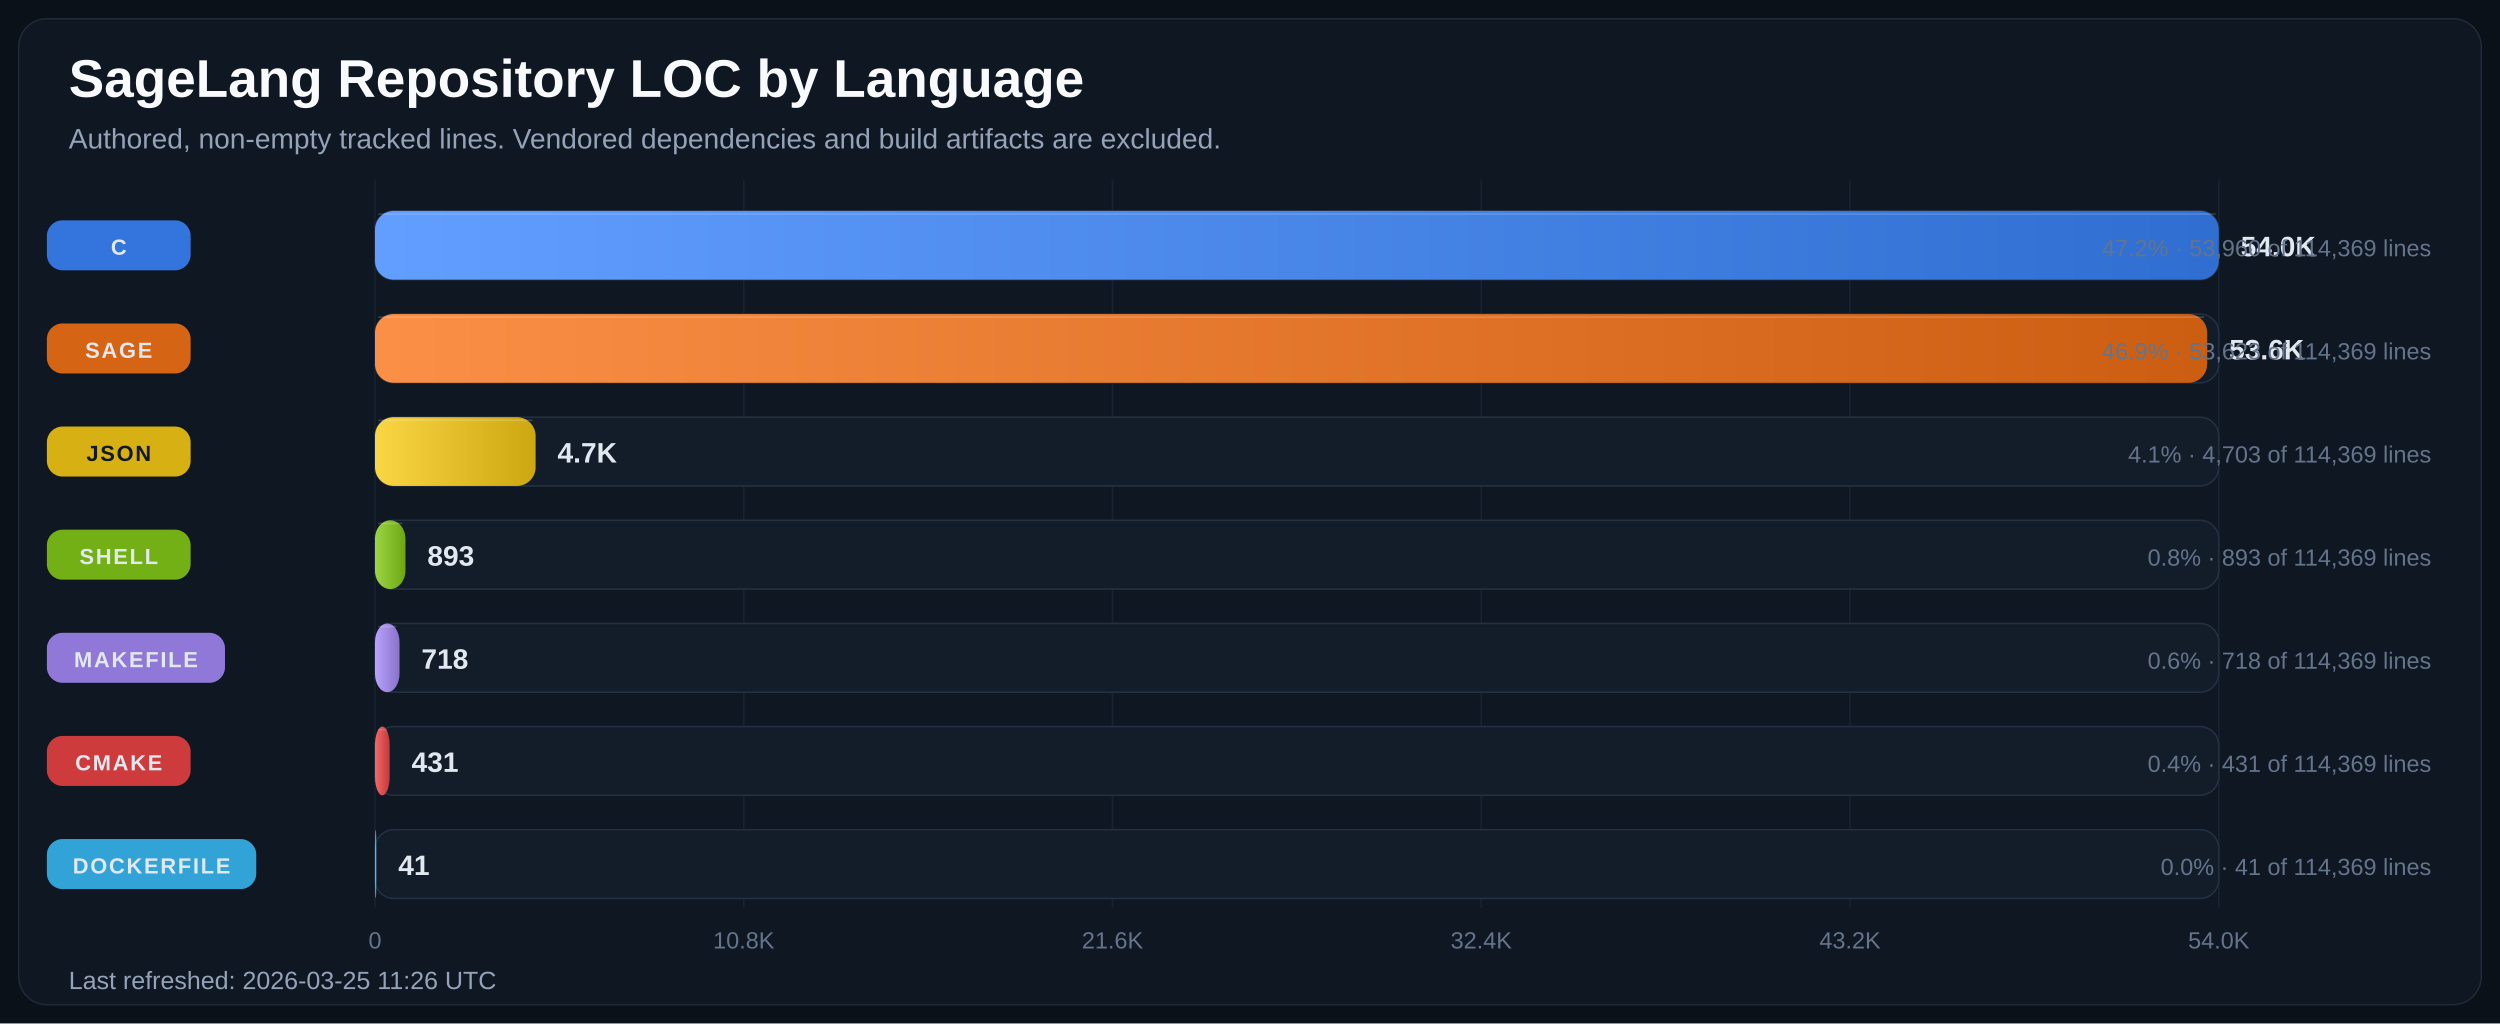
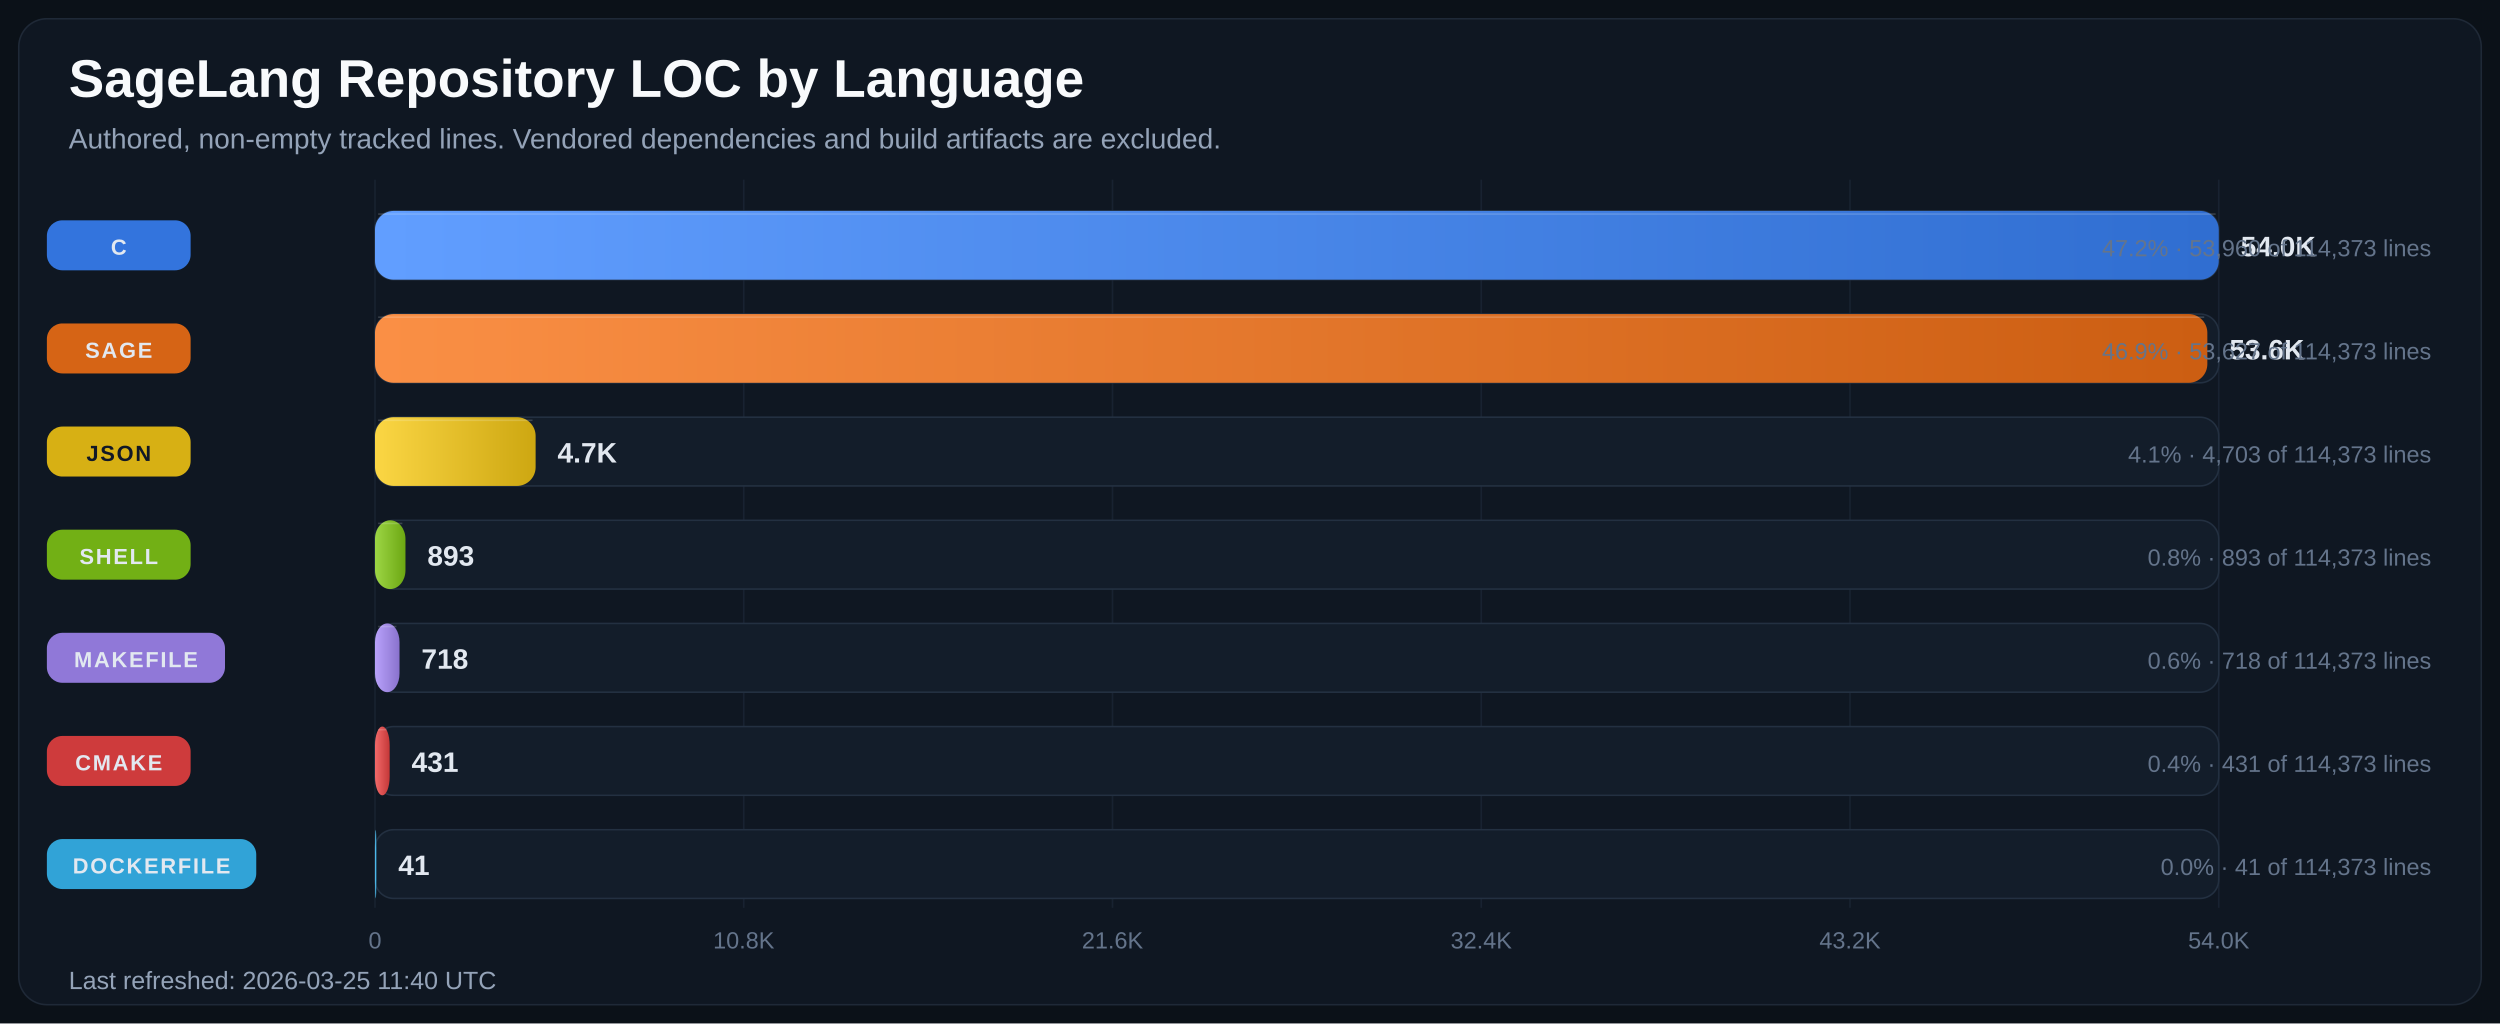
<svg xmlns="http://www.w3.org/2000/svg" width="1600" height="655" viewBox="0 0 1600 655" role="img" aria-labelledby="title desc">
  <defs>
    <linearGradient id="bar-gradient-0" x1="0%" y1="0%" x2="100%" y2="0%">
      <stop offset="0%" stop-color="#619EFF" />
      <stop offset="100%" stop-color="#306ED1" />
    </linearGradient>
    <linearGradient id="bar-gradient-1" x1="0%" y1="0%" x2="100%" y2="0%">
      <stop offset="0%" stop-color="#FA8F45" />
      <stop offset="100%" stop-color="#CC5E12" />
    </linearGradient>
    <linearGradient id="bar-gradient-2" x1="0%" y1="0%" x2="100%" y2="0%">
      <stop offset="0%" stop-color="#FBD644" />
      <stop offset="100%" stop-color="#CDA711" />
    </linearGradient>
    <linearGradient id="bar-gradient-3" x1="0%" y1="0%" x2="100%" y2="0%">
      <stop offset="0%" stop-color="#9DD645" />
      <stop offset="100%" stop-color="#6CA712" />
    </linearGradient>
    <linearGradient id="bar-gradient-4" x1="0%" y1="0%" x2="100%" y2="0%">
      <stop offset="0%" stop-color="#B9A2FB" />
      <stop offset="100%" stop-color="#8972CD" />
    </linearGradient>
    <linearGradient id="bar-gradient-5" x1="0%" y1="0%" x2="100%" y2="0%">
      <stop offset="0%" stop-color="#F26969" />
      <stop offset="100%" stop-color="#C43838" />
    </linearGradient>
    <linearGradient id="bar-gradient-6" x1="0%" y1="0%" x2="100%" y2="0%">
      <stop offset="0%" stop-color="#60CAF9" />
      <stop offset="100%" stop-color="#2E9BCB" />
    </linearGradient>
  </defs>
  <rect width="100%" height="100%" fill="#0B1118" />
  <rect x="12" y="12" width="1576" height="631" rx="18" fill="#0F1722" stroke="#1F2937" />
  <text x="44" y="62" fill="#F8FAFC" font-size="34" font-family="Segoe UI, Arial, sans-serif" font-weight="700">SageLang Repository LOC by Language</text>
  <text x="44" y="95" fill="#94A3B8" font-size="18" font-family="Segoe UI, Arial, sans-serif">Authored, non-empty tracked lines. Vendored dependencies and build artifacts are excluded.</text>
  <line x1="240.0" y1="115" x2="240.0" y2="581" stroke="#182231" stroke-width="1" />
  <text x="240.0" y="607" text-anchor="middle" fill="#64748B" font-size="15" font-family="Segoe UI, Arial, sans-serif">0</text>
  <line x1="476.0" y1="115" x2="476.0" y2="581" stroke="#182231" stroke-width="1" />
  <text x="476.0" y="607" text-anchor="middle" fill="#64748B" font-size="15" font-family="Segoe UI, Arial, sans-serif">10.8K</text>
  <line x1="712.0" y1="115" x2="712.0" y2="581" stroke="#182231" stroke-width="1" />
  <text x="712.0" y="607" text-anchor="middle" fill="#64748B" font-size="15" font-family="Segoe UI, Arial, sans-serif">21.6K</text>
  <line x1="948.0" y1="115" x2="948.0" y2="581" stroke="#182231" stroke-width="1" />
  <text x="948.0" y="607" text-anchor="middle" fill="#64748B" font-size="15" font-family="Segoe UI, Arial, sans-serif">32.4K</text>
  <line x1="1184.0" y1="115" x2="1184.0" y2="581" stroke="#182231" stroke-width="1" />
  <text x="1184.0" y="607" text-anchor="middle" fill="#64748B" font-size="15" font-family="Segoe UI, Arial, sans-serif">43.2K</text>
  <line x1="1420.0" y1="115" x2="1420.0" y2="581" stroke="#182231" stroke-width="1" />
  <text x="1420.0" y="607" text-anchor="middle" fill="#64748B" font-size="15" font-family="Segoe UI, Arial, sans-serif">54.0K</text>
  <rect x="30" y="141.0" width="92" height="32" rx="10" fill="#3479E6" opacity="0.95" />
  <text x="76.0" y="163.0" text-anchor="middle" fill="#E2E8F0" font-size="14" font-family="Segoe UI, Arial, sans-serif" font-weight="700" letter-spacing="1.1">C</text>
  <rect x="240" y="135" width="1180" height="44" rx="12" fill="#131D2A" stroke="#233041" />
  <rect x="240" y="135" width="1180.0" height="44" rx="12" fill="url(#bar-gradient-0)" />
  <line x1="242.0" y1="137.0" x2="1418.0" y2="137.0" stroke="#F8FAFC" stroke-opacity="0.18" />
  <text x="1434.0" y="164.0" fill="#E2E8F0" font-size="18" font-family="Segoe UI, Arial, sans-serif" font-weight="700">54.0K</text>
-   <text x="1556" y="164.0" text-anchor="end" fill="#64748B" font-size="15" font-family="Segoe UI, Arial, sans-serif">47.2% · 53,960 of 114,369 lines</text>
+   <text x="1556" y="164.0" text-anchor="end" fill="#64748B" font-size="15" font-family="Segoe UI, Arial, sans-serif">47.2% · 53,960 of 114,373 lines</text>
  <rect x="30" y="207.0" width="92" height="32" rx="10" fill="#E06814" opacity="0.95" />
  <text x="76.0" y="229.0" text-anchor="middle" fill="#E2E8F0" font-size="14" font-family="Segoe UI, Arial, sans-serif" font-weight="700" letter-spacing="1.1">SAGE</text>
  <rect x="240" y="201" width="1180" height="44" rx="12" fill="#131D2A" stroke="#233041" />
-   <rect x="240" y="201" width="1172.6" height="44" rx="12" fill="url(#bar-gradient-1)" />
-   <line x1="242.0" y1="203.0" x2="1410.6" y2="203.0" stroke="#F8FAFC" stroke-opacity="0.18" />
-   <text x="1426.6" y="230.0" fill="#E2E8F0" font-size="18" font-family="Segoe UI, Arial, sans-serif" font-weight="700">53.6K</text>
-   <text x="1556" y="230.0" text-anchor="end" fill="#64748B" font-size="15" font-family="Segoe UI, Arial, sans-serif">46.9% · 53,623 of 114,369 lines</text>
+   <rect x="240" y="201" width="1172.7" height="44" rx="12" fill="url(#bar-gradient-1)" />
+   <line x1="242.0" y1="203.0" x2="1410.7" y2="203.0" stroke="#F8FAFC" stroke-opacity="0.18" />
+   <text x="1426.7" y="230.0" fill="#E2E8F0" font-size="18" font-family="Segoe UI, Arial, sans-serif" font-weight="700">53.6K</text>
+   <text x="1556" y="230.0" text-anchor="end" fill="#64748B" font-size="15" font-family="Segoe UI, Arial, sans-serif">46.9% · 53,627 of 114,373 lines</text>
  <rect x="30" y="273.0" width="92" height="32" rx="10" fill="#E1B813" opacity="0.95" />
  <text x="76.0" y="295.0" text-anchor="middle" fill="#111827" font-size="14" font-family="Segoe UI, Arial, sans-serif" font-weight="700" letter-spacing="1.1">JSON</text>
  <rect x="240" y="267" width="1180" height="44" rx="12" fill="#131D2A" stroke="#233041" />
  <rect x="240" y="267" width="102.8" height="44" rx="12" fill="url(#bar-gradient-2)" />
  <line x1="242.0" y1="269.0" x2="340.8" y2="269.0" stroke="#F8FAFC" stroke-opacity="0.18" />
  <text x="356.8" y="296.0" fill="#E2E8F0" font-size="18" font-family="Segoe UI, Arial, sans-serif" font-weight="700">4.7K</text>
-   <text x="1556" y="296.0" text-anchor="end" fill="#64748B" font-size="15" font-family="Segoe UI, Arial, sans-serif">4.1% · 4,703 of 114,369 lines</text>
+   <text x="1556" y="296.0" text-anchor="end" fill="#64748B" font-size="15" font-family="Segoe UI, Arial, sans-serif">4.1% · 4,703 of 114,373 lines</text>
  <rect x="30" y="339.0" width="92" height="32" rx="10" fill="#77B814" opacity="0.95" />
  <text x="76.0" y="361.0" text-anchor="middle" fill="#E2E8F0" font-size="14" font-family="Segoe UI, Arial, sans-serif" font-weight="700" letter-spacing="1.1">SHELL</text>
  <rect x="240" y="333" width="1180" height="44" rx="12" fill="#131D2A" stroke="#233041" />
  <rect x="240" y="333" width="19.5" height="44" rx="12" fill="url(#bar-gradient-3)" />
  <line x1="242.0" y1="335.0" x2="257.5" y2="335.0" stroke="#F8FAFC" stroke-opacity="0.18" />
  <text x="273.5" y="362.0" fill="#E2E8F0" font-size="18" font-family="Segoe UI, Arial, sans-serif" font-weight="700">893</text>
-   <text x="1556" y="362.0" text-anchor="end" fill="#64748B" font-size="15" font-family="Segoe UI, Arial, sans-serif">0.8% · 893 of 114,369 lines</text>
+   <text x="1556" y="362.0" text-anchor="end" fill="#64748B" font-size="15" font-family="Segoe UI, Arial, sans-serif">0.8% · 893 of 114,373 lines</text>
  <rect x="30" y="405.0" width="114" height="32" rx="10" fill="#967DE1" opacity="0.95" />
  <text x="87.0" y="427.0" text-anchor="middle" fill="#E2E8F0" font-size="14" font-family="Segoe UI, Arial, sans-serif" font-weight="700" letter-spacing="1.1">MAKEFILE</text>
  <rect x="240" y="399" width="1180" height="44" rx="12" fill="#131D2A" stroke="#233041" />
  <rect x="240" y="399" width="15.7" height="44" rx="12" fill="url(#bar-gradient-4)" />
  <line x1="242.0" y1="401.0" x2="253.7" y2="401.0" stroke="#F8FAFC" stroke-opacity="0.18" />
  <text x="269.7" y="428.0" fill="#E2E8F0" font-size="18" font-family="Segoe UI, Arial, sans-serif" font-weight="700">718</text>
-   <text x="1556" y="428.0" text-anchor="end" fill="#64748B" font-size="15" font-family="Segoe UI, Arial, sans-serif">0.6% · 718 of 114,369 lines</text>
+   <text x="1556" y="428.0" text-anchor="end" fill="#64748B" font-size="15" font-family="Segoe UI, Arial, sans-serif">0.6% · 718 of 114,373 lines</text>
  <rect x="30" y="471.0" width="92" height="32" rx="10" fill="#D73D3D" opacity="0.95" />
  <text x="76.0" y="493.0" text-anchor="middle" fill="#E2E8F0" font-size="14" font-family="Segoe UI, Arial, sans-serif" font-weight="700" letter-spacing="1.1">CMAKE</text>
  <rect x="240" y="465" width="1180" height="44" rx="12" fill="#131D2A" stroke="#233041" />
  <rect x="240" y="465" width="9.4" height="44" rx="12" fill="url(#bar-gradient-5)" />
  <line x1="242.0" y1="467.0" x2="247.4" y2="467.0" stroke="#F8FAFC" stroke-opacity="0.18" />
  <text x="263.4" y="494.0" fill="#E2E8F0" font-size="18" font-family="Segoe UI, Arial, sans-serif" font-weight="700">431</text>
-   <text x="1556" y="494.0" text-anchor="end" fill="#64748B" font-size="15" font-family="Segoe UI, Arial, sans-serif">0.4% · 431 of 114,369 lines</text>
+   <text x="1556" y="494.0" text-anchor="end" fill="#64748B" font-size="15" font-family="Segoe UI, Arial, sans-serif">0.4% · 431 of 114,373 lines</text>
  <rect x="30" y="537.0" width="134" height="32" rx="10" fill="#32AADF" opacity="0.95" />
  <text x="97.0" y="559.0" text-anchor="middle" fill="#E2E8F0" font-size="14" font-family="Segoe UI, Arial, sans-serif" font-weight="700" letter-spacing="1.1">DOCKERFILE</text>
  <rect x="240" y="531" width="1180" height="44" rx="12" fill="#131D2A" stroke="#233041" />
  <rect x="240" y="531" width="0.9" height="44" rx="12" fill="url(#bar-gradient-6)" />
  <line x1="242.0" y1="533.0" x2="242.0" y2="533.0" stroke="#F8FAFC" stroke-opacity="0.18" />
  <text x="254.9" y="560.0" fill="#E2E8F0" font-size="18" font-family="Segoe UI, Arial, sans-serif" font-weight="700">41</text>
-   <text x="1556" y="560.0" text-anchor="end" fill="#64748B" font-size="15" font-family="Segoe UI, Arial, sans-serif">0.0% · 41 of 114,369 lines</text>
-   <text x="44" y="633" fill="#94A3B8" font-size="16" font-family="Segoe UI, Arial, sans-serif">Last refreshed: 2026-03-25 11:26 UTC</text>
+   <text x="1556" y="560.0" text-anchor="end" fill="#64748B" font-size="15" font-family="Segoe UI, Arial, sans-serif">0.0% · 41 of 114,373 lines</text>
+   <text x="44" y="633" fill="#94A3B8" font-size="16" font-family="Segoe UI, Arial, sans-serif">Last refreshed: 2026-03-25 11:40 UTC</text>
</svg>
